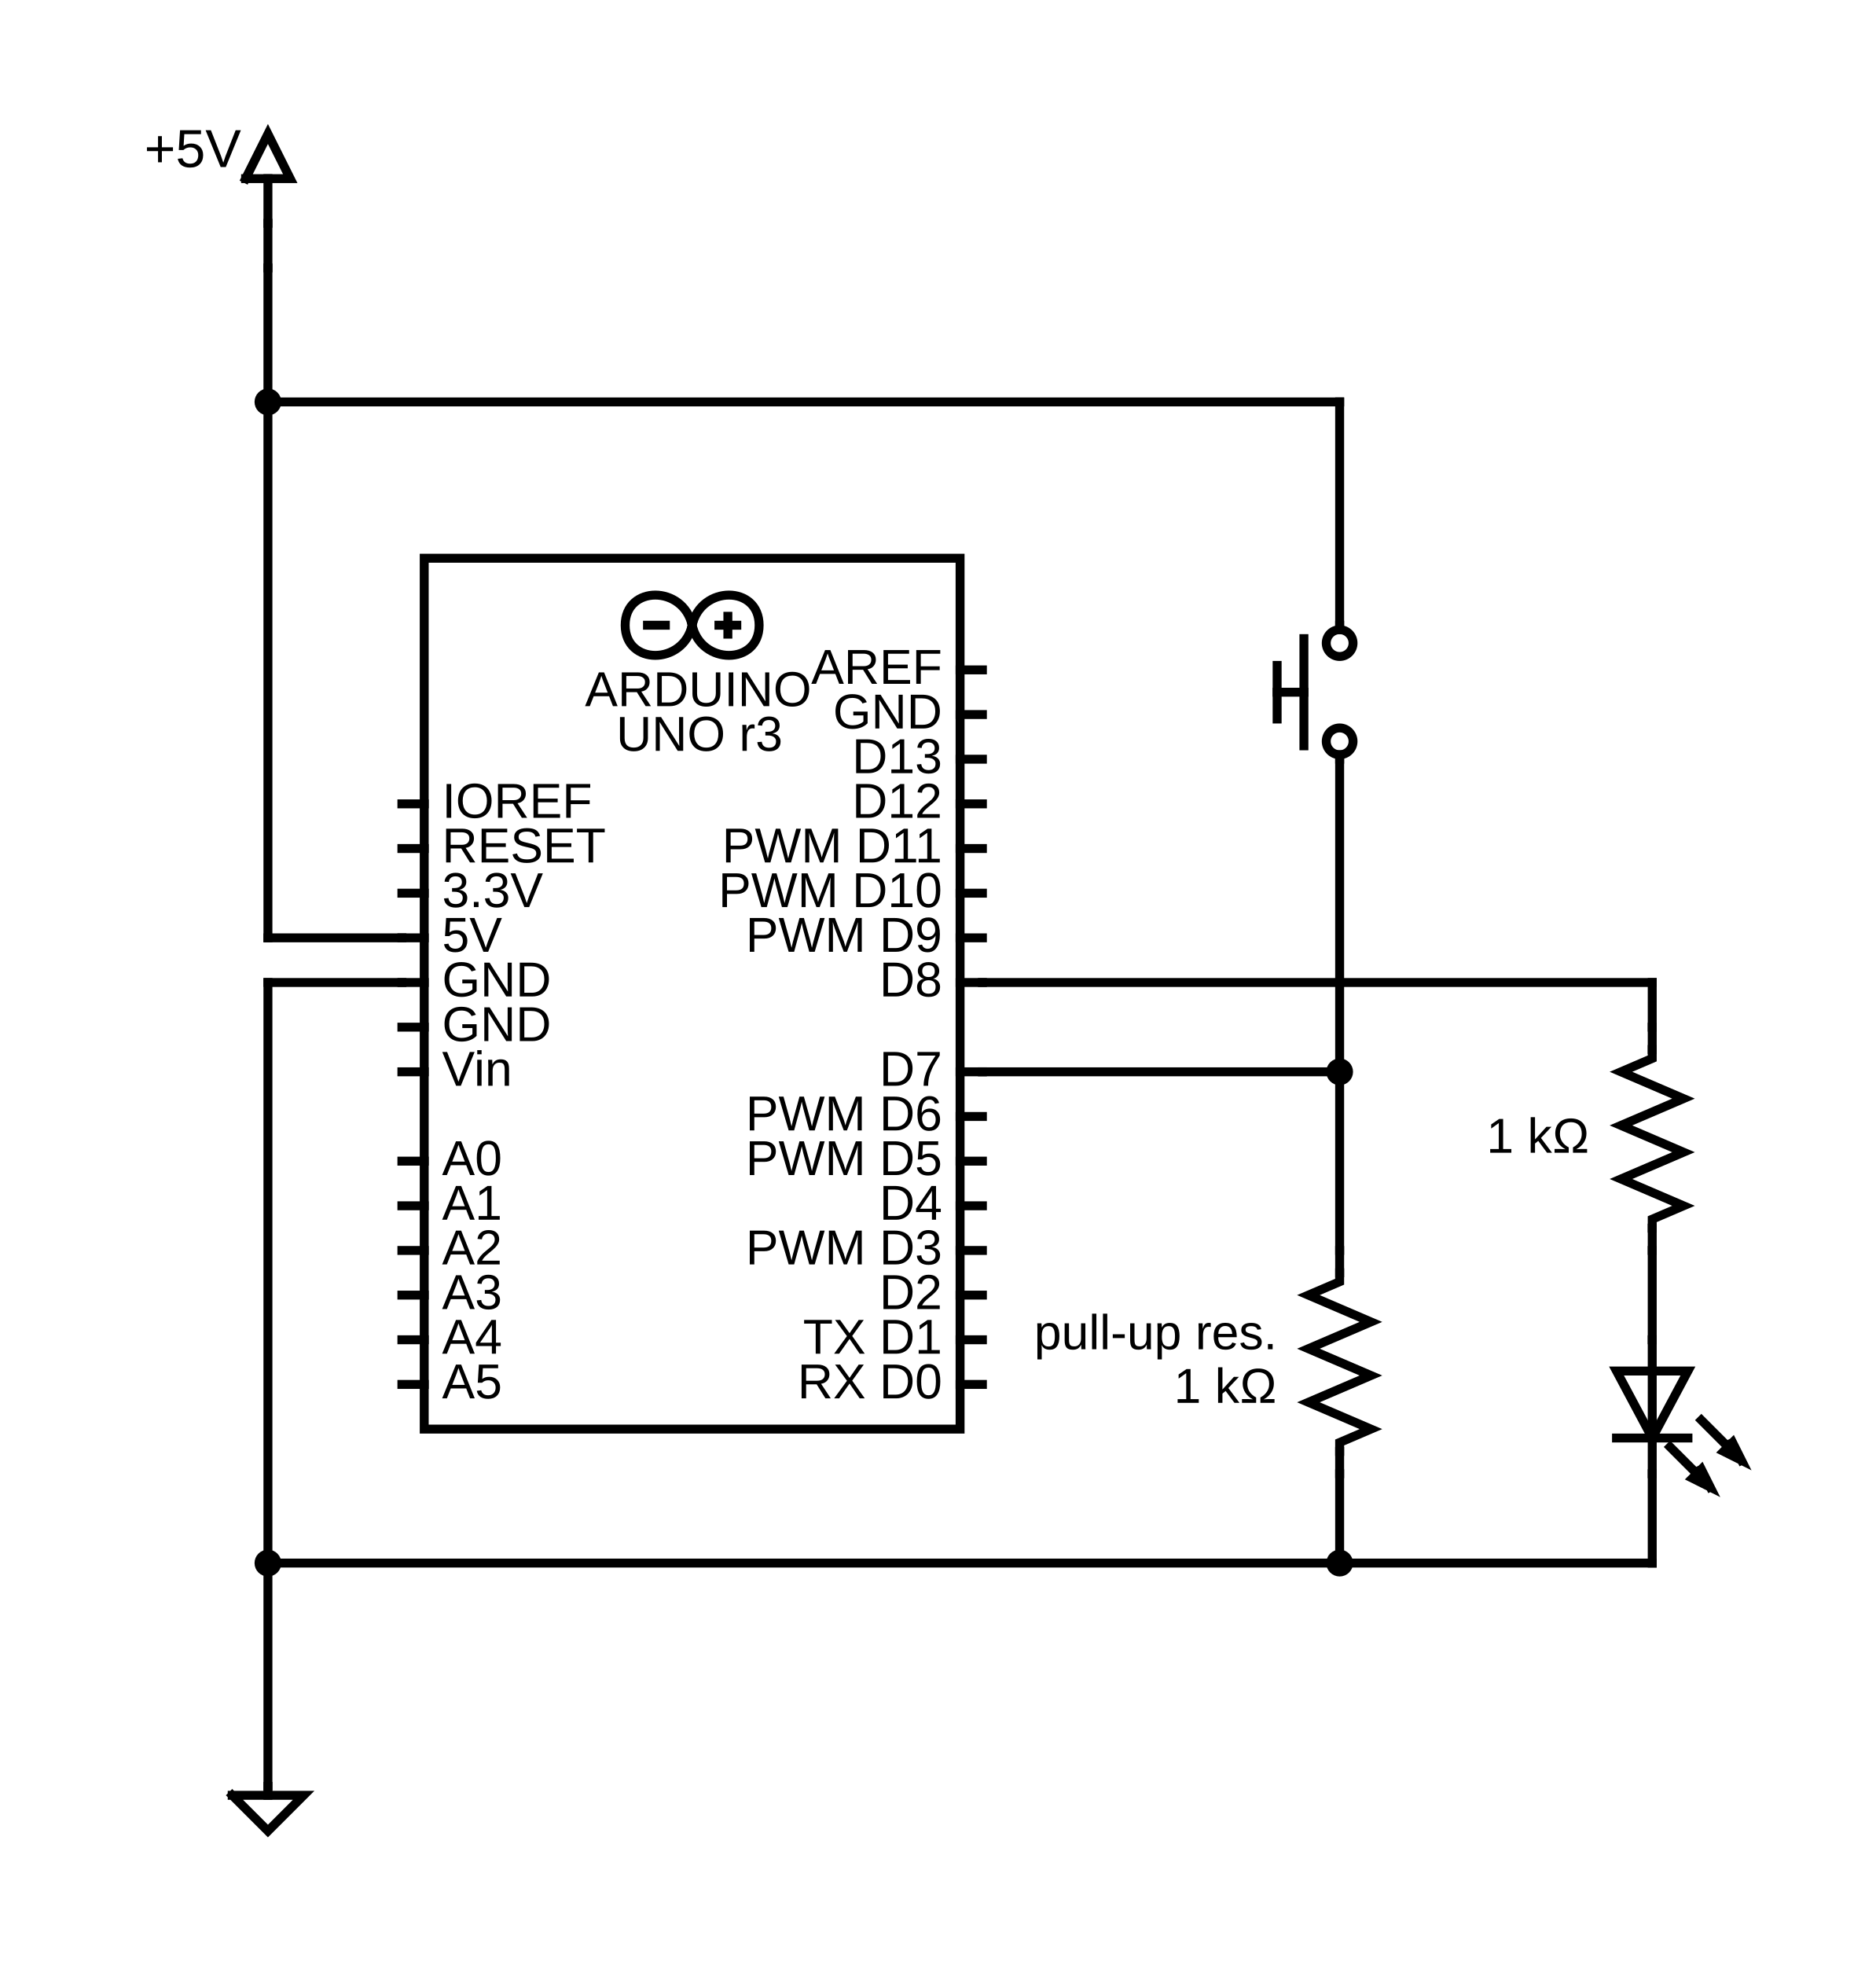
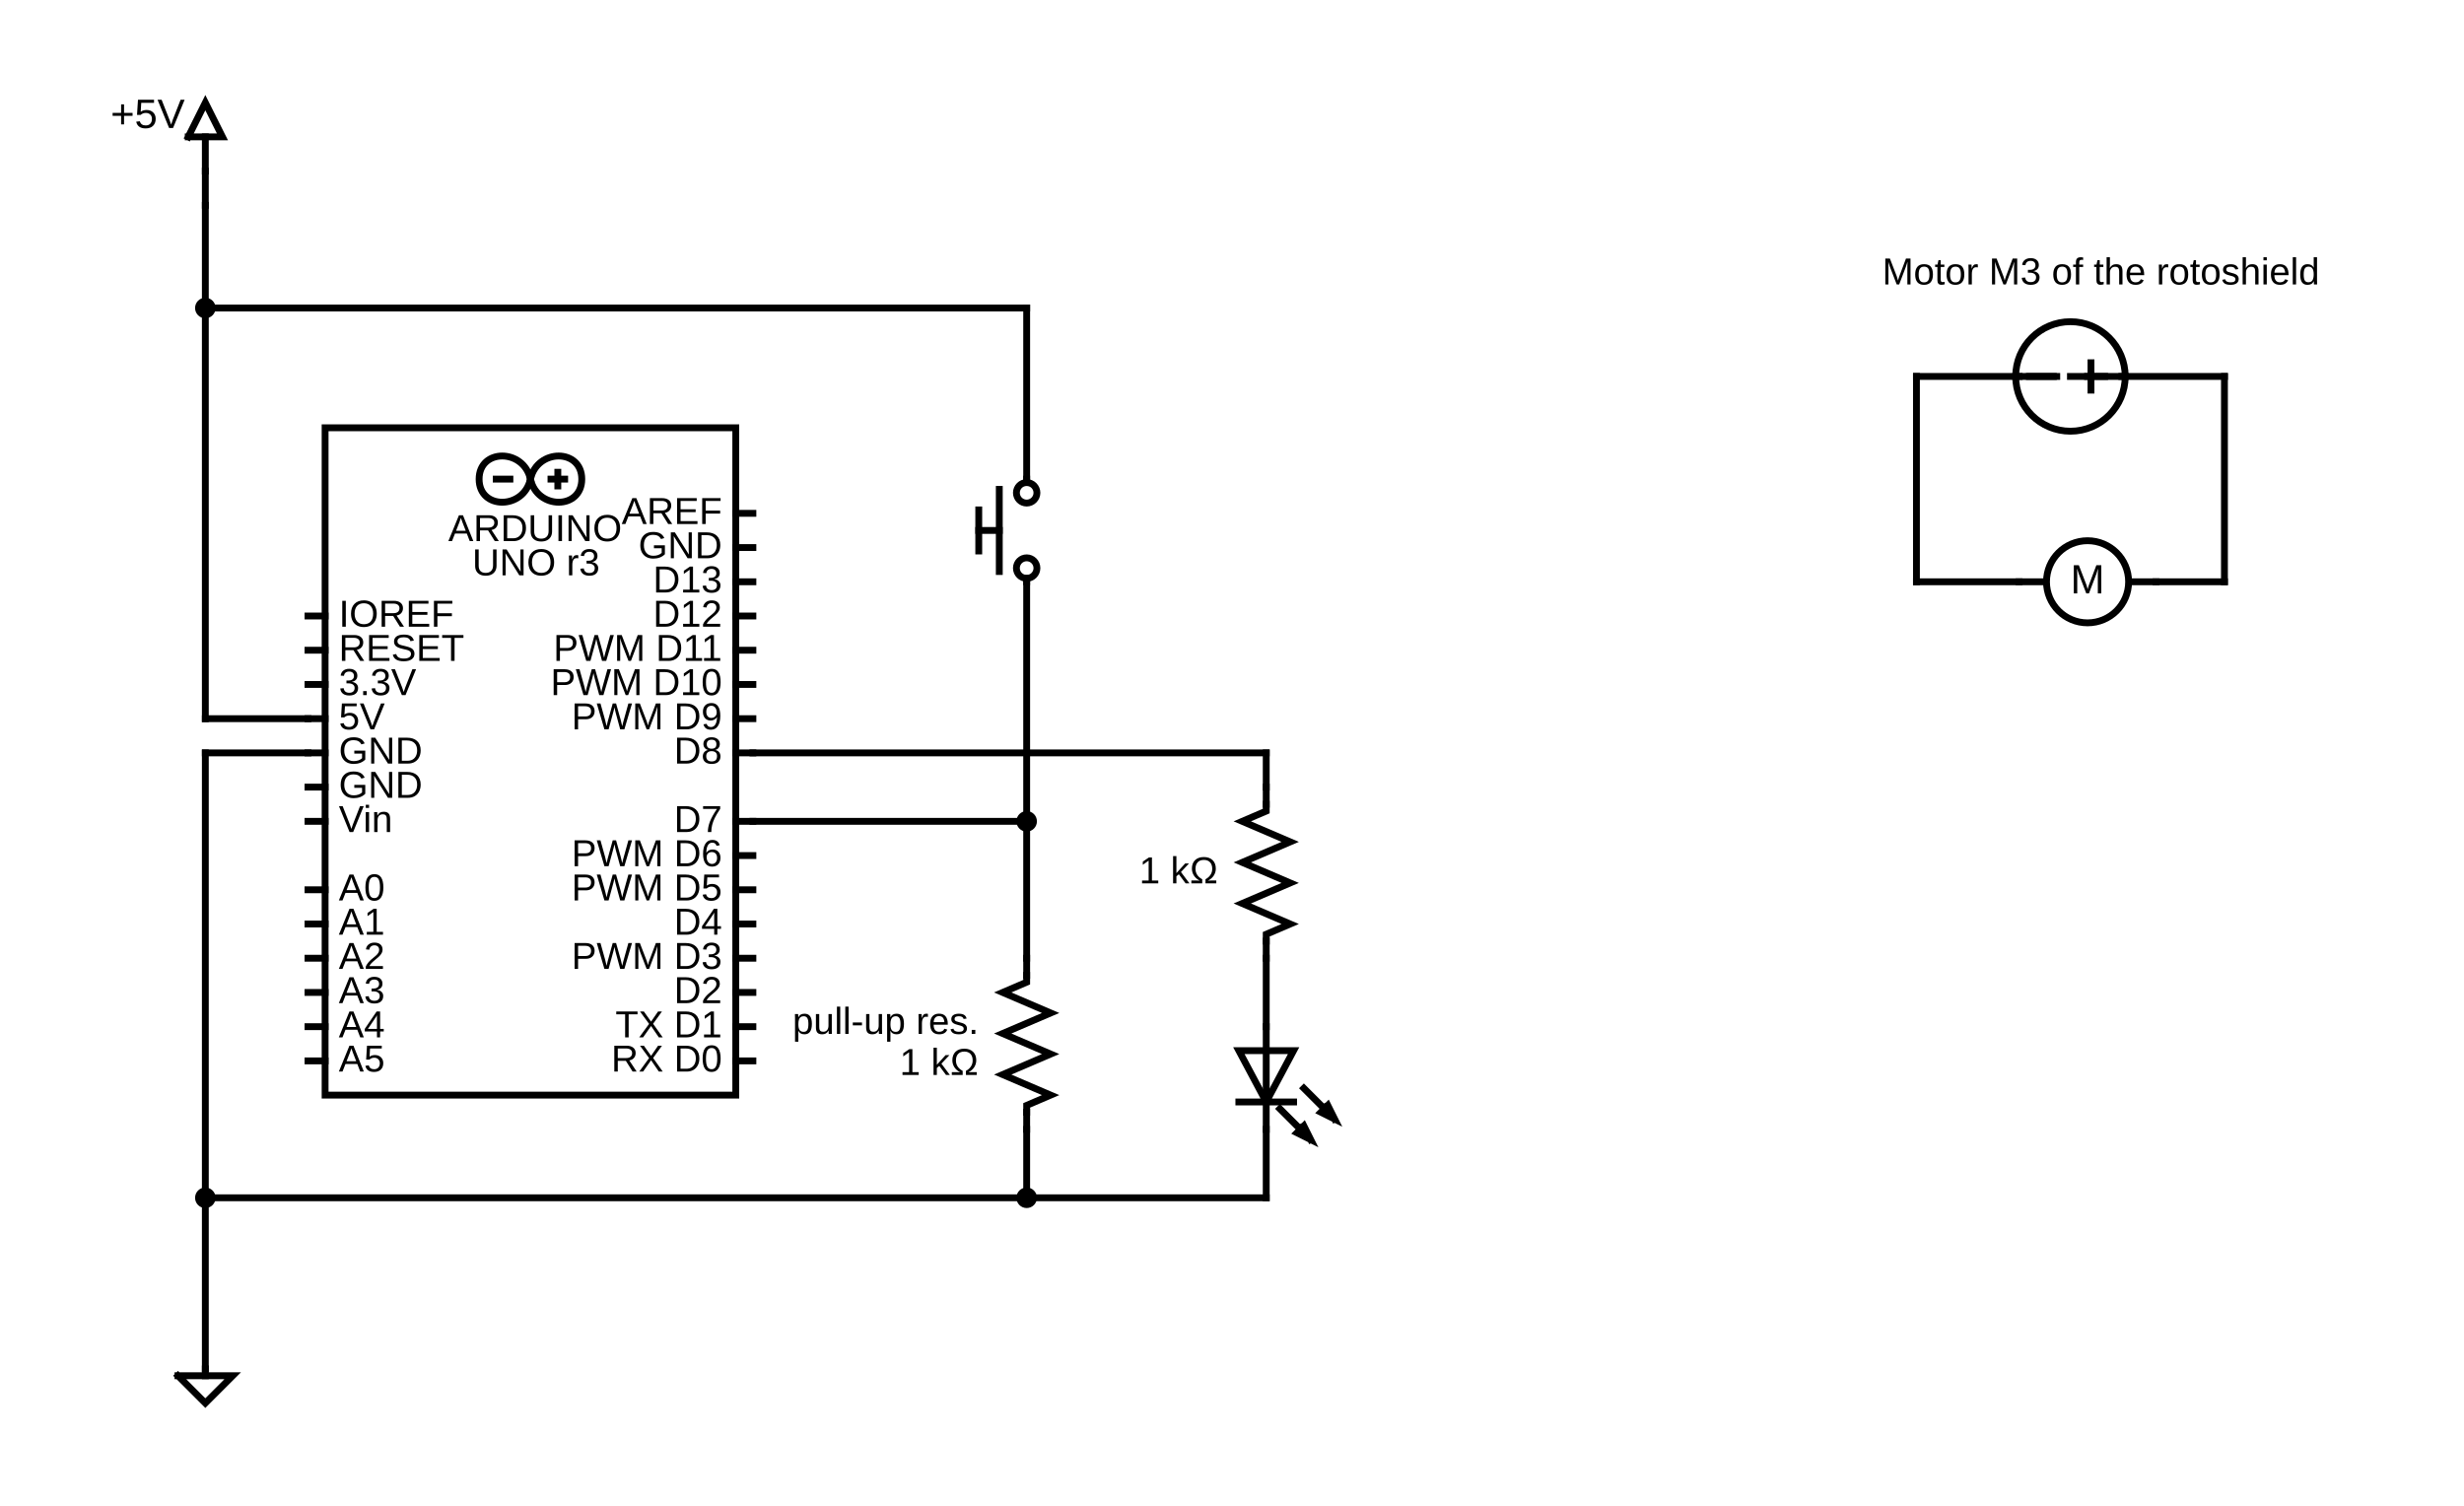
- <svg xmlns="http://www.w3.org/2000/svg" version="1.1" width="420" height="440">
+ <svg xmlns="http://www.w3.org/2000/svg" version="1.1" width="720" height="440">
+   <line x1="650" y1="110" x2="650" y2="170" style="stroke:rgb(0, 0, 0);stroke-linecap:square;stroke-width:2" />
+   <line x1="630" y1="170" x2="650" y2="170" style="stroke:rgb(0, 0, 0);stroke-linecap:square;stroke-width:2" />
+   <line x1="560" y1="170" x2="590" y2="170" style="stroke:rgb(0, 0, 0);stroke-linecap:square;stroke-width:2" />
+   <line x1="560" y1="110" x2="560" y2="170" style="stroke:rgb(0, 0, 0);stroke-linecap:square;stroke-width:2" />
+   <line x1="620" y1="110" x2="650" y2="110" style="stroke:rgb(0, 0, 0);stroke-linecap:square;stroke-width:2" />
+   <line x1="560" y1="110" x2="590" y2="110" style="stroke:rgb(0, 0, 0);stroke-linecap:square;stroke-width:2" />
+   <text x="550" y="80" style="font-family:Arial;font-size:11px;text-anchor:start" dominant-baseline="middle" transform="rotate(0, 550, 80)">Motor M3 of the rotoshield</text>
+   <line x1="610" y1="110" x2="621" y2="110" style="stroke:rgb(0, 0, 0);stroke-linecap:square;stroke-width:2" />
+   <ellipse cx="605" cy="110" rx="16" ry="16" style="fill-opacity:0;fill:rgb(0, 0, 0);stroke:rgb(0, 0, 0);stroke-width:2" />
+   <line x1="589" y1="110" x2="600" y2="110" style="stroke:rgb(0, 0, 0);stroke-linecap:square;stroke-width:2" />
+   <path d="M 605,110 M 615,110 L 607,110 M 611,106 L 611,114 M 601,110 L 593,110" style="fill-opacity:0;fill:rgb(0, 0, 0);stroke:rgb(0, 0, 0);stroke-linecap:square;stroke-width:2" />
+   <line x1="590" y1="170" x2="597" y2="170" style="stroke:rgb(0, 0, 0);stroke-linecap:square;stroke-width:2" />
+   <line x1="623" y1="170" x2="630" y2="170" style="stroke:rgb(0, 0, 0);stroke-linecap:square;stroke-width:2" />
+   <ellipse cx="610" cy="170" rx="12" ry="12" style="fill-opacity:0;fill:rgb(0, 0, 0);stroke:rgb(0, 0, 0);stroke-width:2" />
+   <text x="610" y="170" style="font-family:Arial;font-size:12px;text-anchor:middle" dominant-baseline="middle" transform="rotate(0, 610, 170)">M</text>
  <line x1="370" y1="330" x2="370" y2="350" style="stroke:rgb(0, 0, 0);stroke-linecap:square;stroke-width:2" />
  <line x1="370" y1="280" x2="370" y2="300" style="stroke:rgb(0, 0, 0);stroke-linecap:square;stroke-width:2" />
  <line x1="370" y1="220" x2="370" y2="230" style="stroke:rgb(0, 0, 0);stroke-linecap:square;stroke-width:2" />
  <line x1="220" y1="220" x2="370" y2="220" style="stroke:rgb(0, 0, 0);stroke-linecap:square;stroke-width:2" />
  <line x1="60" y1="90" x2="300" y2="90" style="stroke:rgb(0, 0, 0);stroke-linecap:square;stroke-width:2" />
  <line x1="300" y1="90" x2="300" y2="140" style="stroke:rgb(0, 0, 0);stroke-linecap:square;stroke-width:2" />
  <line x1="300" y1="170" x2="300" y2="240" style="stroke:rgb(0, 0, 0);stroke-linecap:square;stroke-width:2" />
  <line x1="300" y1="350" x2="370" y2="350" style="stroke:rgb(0, 0, 0);stroke-linecap:square;stroke-width:2" />
  <line x1="60" y1="350" x2="300" y2="350" style="stroke:rgb(0, 0, 0);stroke-linecap:square;stroke-width:2" />
  <line x1="300" y1="330" x2="300" y2="350" style="stroke:rgb(0, 0, 0);stroke-linecap:square;stroke-width:2" />
  <line x1="300" y1="240" x2="300" y2="280" style="stroke:rgb(0, 0, 0);stroke-linecap:square;stroke-width:2" />
  <line x1="220" y1="240" x2="300" y2="240" style="stroke:rgb(0, 0, 0);stroke-linecap:square;stroke-width:2" />
  <line x1="300" y1="140" x2="300" y2="141" style="stroke:rgb(0, 0, 0);stroke-linecap:square;stroke-width:2" />
  <line x1="300" y1="169" x2="300" y2="170" style="stroke:rgb(0, 0, 0);stroke-linecap:square;stroke-width:2" />
  <ellipse cx="300" cy="144" rx="3" ry="3" style="fill-opacity:0;fill:rgb(0, 0, 0);stroke:rgb(0, 0, 0);stroke-width:2" />
  <ellipse cx="300" cy="166" rx="3" ry="3" style="fill-opacity:0;fill:rgb(0, 0, 0);stroke:rgb(0, 0, 0);stroke-width:2" />
  <line x1="292" y1="143" x2="292" y2="167" style="stroke:rgb(0, 0, 0);stroke-linecap:square;stroke-width:2" />
  <line x1="286" y1="149" x2="286" y2="161" style="stroke:rgb(0, 0, 0);stroke-linecap:square;stroke-width:2" />
  <line x1="286" y1="155" x2="292" y2="155" style="stroke:rgb(0, 0, 0);stroke-linecap:square;stroke-width:2" />
  <line x1="370" y1="300" x2="370" y2="330" style="stroke:rgb(0, 0, 0);stroke-linecap:square;stroke-width:2" />
  <path d="M 370,322 M 362,322 L 378,322 M 370,322 L 378,307 L 362,307 L 370,322" style="fill-opacity:0;fill:rgb(0, 0, 0);stroke:rgb(0, 0, 0);stroke-linecap:square;stroke-width:2" />
  <path d="M 370,320 M 381,318 L 389,326 M 390,327 L 388,323 L 386,325 L 390,327 L 388,323" style="fill-opacity:0;fill:rgb(0, 0, 0);stroke:rgb(0, 0, 0);stroke-linecap:square;stroke-width:2" />
  <path d="M 370,320 M 374,324 L 382,332 M 383,333 L 381,329 L 379,331 L 383,333 L 381,329" style="fill-opacity:0;fill:rgb(0, 0, 0);stroke:rgb(0, 0, 0);stroke-linecap:square;stroke-width:2" />
  <line x1="60" y1="220" x2="60" y2="400" style="stroke:rgb(0, 0, 0);stroke-linecap:square;stroke-width:2" />
  <line x1="60" y1="220" x2="90" y2="220" style="stroke:rgb(0, 0, 0);stroke-linecap:square;stroke-width:2" />
  <line x1="60" y1="210" x2="90" y2="210" style="stroke:rgb(0, 0, 0);stroke-linecap:square;stroke-width:2" />
  <line x1="60" y1="60" x2="60" y2="210" style="stroke:rgb(0, 0, 0);stroke-linecap:square;stroke-width:2" />
  <line x1="60" y1="50" x2="60" y2="60" style="stroke:rgb(0, 0, 0);stroke-linecap:square;stroke-width:2" />
  <path d="M 55,40 L 65,40 L 60,30 L 55,40" style="fill-opacity:0;fill:rgb(0, 0, 0);stroke:rgb(0, 0, 0);stroke-linecap:square;stroke-width:2" />
  <text x="54" y="34" style="font-family:Arial;font-size:12px;text-anchor:end" dominant-baseline="middle" transform="rotate(0, 54, 34)">+5V</text>
  <line x1="60" y1="40" x2="60" y2="50" style="stroke:rgb(0, 0, 0);stroke-linecap:square;stroke-width:2" />
  <line x1="60" y1="400" x2="60" y2="402" style="stroke:rgb(0, 0, 0);stroke-linecap:square;stroke-width:2" />
  <path d="M 52,402 L 68,402 L 60,410 L 52,402" style="fill-opacity:0;fill:rgb(0, 0, 0);stroke:rgb(0, 0, 0);stroke-linecap:square;stroke-width:2" />
  <line x1="370" y1="230" x2="370" y2="235" style="stroke:rgb(0, 0, 0);stroke-linecap:square;stroke-width:2" />
  <line x1="370" y1="275" x2="370" y2="280" style="stroke:rgb(0, 0, 0);stroke-linecap:square;stroke-width:2" />
  <path d="M 370,235 L 370,237 L 363,240 L 377,246 L 363,252 L 377,258 L 363,264 L 377,270 L 370,273 L 370,275" style="fill-opacity:0;fill:rgb(0, 0, 0);stroke:rgb(0, 0, 0);stroke-linecap:square;stroke-width:2" />
  <text x="356" y="255" style="font-family:Arial;font-size:11px;text-anchor:end" dominant-baseline="middle" transform="rotate(0, 356, 255)">1 kΩ</text>
  <line x1="300" y1="280" x2="300" y2="285" style="stroke:rgb(0, 0, 0);stroke-linecap:square;stroke-width:2" />
  <line x1="300" y1="325" x2="300" y2="330" style="stroke:rgb(0, 0, 0);stroke-linecap:square;stroke-width:2" />
  <path d="M 300,285 L 300,287 L 293,290 L 307,296 L 293,302 L 307,308 L 293,314 L 307,320 L 300,323 L 300,325" style="fill-opacity:0;fill:rgb(0, 0, 0);stroke:rgb(0, 0, 0);stroke-linecap:square;stroke-width:2" />
  <text x="286" y="311" style="font-family:Arial;font-size:11px;text-anchor:end" dominant-baseline="middle" transform="rotate(0, 286, 311)">1 kΩ</text>
  <text x="286" y="299" style="font-family:Arial;font-size:11px;text-anchor:end" dominant-baseline="middle" transform="rotate(0, 286, 299)">pull-up res.</text>
  <rect x="95" y="125" width="120" height="195" style="fill-opacity:0;fill:rgb(0, 0, 0);stroke:rgb(0, 0, 0);stroke-width:2" />
  <text x="131" y="155" style="font-family:Arial;font-size:11px;text-anchor:start" dominant-baseline="middle" transform="rotate(0, 131, 155)">ARDUINO</text>
  <text x="138" y="165" style="font-family:Arial;font-size:11px;text-anchor:start" dominant-baseline="middle" transform="rotate(0, 138, 165)">UNO r3</text>
  <line x1="90" y1="180" x2="95" y2="180" style="stroke:rgb(0, 0, 0);stroke-linecap:square;stroke-width:2" />
  <line x1="90" y1="190" x2="95" y2="190" style="stroke:rgb(0, 0, 0);stroke-linecap:square;stroke-width:2" />
  <line x1="90" y1="200" x2="95" y2="200" style="stroke:rgb(0, 0, 0);stroke-linecap:square;stroke-width:2" />
  <line x1="90" y1="210" x2="95" y2="210" style="stroke:rgb(0, 0, 0);stroke-linecap:square;stroke-width:2" />
  <line x1="90" y1="220" x2="95" y2="220" style="stroke:rgb(0, 0, 0);stroke-linecap:square;stroke-width:2" />
  <line x1="90" y1="230" x2="95" y2="230" style="stroke:rgb(0, 0, 0);stroke-linecap:square;stroke-width:2" />
  <line x1="90" y1="240" x2="95" y2="240" style="stroke:rgb(0, 0, 0);stroke-linecap:square;stroke-width:2" />
  <line x1="90" y1="260" x2="95" y2="260" style="stroke:rgb(0, 0, 0);stroke-linecap:square;stroke-width:2" />
  <line x1="90" y1="270" x2="95" y2="270" style="stroke:rgb(0, 0, 0);stroke-linecap:square;stroke-width:2" />
  <line x1="90" y1="280" x2="95" y2="280" style="stroke:rgb(0, 0, 0);stroke-linecap:square;stroke-width:2" />
  <line x1="90" y1="290" x2="95" y2="290" style="stroke:rgb(0, 0, 0);stroke-linecap:square;stroke-width:2" />
  <line x1="90" y1="300" x2="95" y2="300" style="stroke:rgb(0, 0, 0);stroke-linecap:square;stroke-width:2" />
  <line x1="90" y1="310" x2="95" y2="310" style="stroke:rgb(0, 0, 0);stroke-linecap:square;stroke-width:2" />
  <line x1="215" y1="150" x2="220" y2="150" style="stroke:rgb(0, 0, 0);stroke-linecap:square;stroke-width:2" />
  <line x1="215" y1="160" x2="220" y2="160" style="stroke:rgb(0, 0, 0);stroke-linecap:square;stroke-width:2" />
  <line x1="215" y1="170" x2="220" y2="170" style="stroke:rgb(0, 0, 0);stroke-linecap:square;stroke-width:2" />
  <line x1="215" y1="180" x2="220" y2="180" style="stroke:rgb(0, 0, 0);stroke-linecap:square;stroke-width:2" />
  <line x1="215" y1="190" x2="220" y2="190" style="stroke:rgb(0, 0, 0);stroke-linecap:square;stroke-width:2" />
  <line x1="215" y1="200" x2="220" y2="200" style="stroke:rgb(0, 0, 0);stroke-linecap:square;stroke-width:2" />
  <line x1="215" y1="210" x2="220" y2="210" style="stroke:rgb(0, 0, 0);stroke-linecap:square;stroke-width:2" />
  <line x1="215" y1="220" x2="220" y2="220" style="stroke:rgb(0, 0, 0);stroke-linecap:square;stroke-width:2" />
  <line x1="215" y1="240" x2="220" y2="240" style="stroke:rgb(0, 0, 0);stroke-linecap:square;stroke-width:2" />
  <line x1="215" y1="250" x2="220" y2="250" style="stroke:rgb(0, 0, 0);stroke-linecap:square;stroke-width:2" />
  <line x1="215" y1="260" x2="220" y2="260" style="stroke:rgb(0, 0, 0);stroke-linecap:square;stroke-width:2" />
  <line x1="215" y1="270" x2="220" y2="270" style="stroke:rgb(0, 0, 0);stroke-linecap:square;stroke-width:2" />
  <line x1="215" y1="280" x2="220" y2="280" style="stroke:rgb(0, 0, 0);stroke-linecap:square;stroke-width:2" />
  <line x1="215" y1="290" x2="220" y2="290" style="stroke:rgb(0, 0, 0);stroke-linecap:square;stroke-width:2" />
  <line x1="215" y1="300" x2="220" y2="300" style="stroke:rgb(0, 0, 0);stroke-linecap:square;stroke-width:2" />
  <line x1="215" y1="310" x2="220" y2="310" style="stroke:rgb(0, 0, 0);stroke-linecap:square;stroke-width:2" />
  <text x="99" y="180" style="font-family:Arial;font-size:11px;text-anchor:start" dominant-baseline="middle" transform="rotate(0, 99, 180)">IOREF</text>
  <text x="99" y="190" style="font-family:Arial;font-size:11px;text-anchor:start" dominant-baseline="middle" transform="rotate(0, 99, 190)">RESET</text>
  <text x="99" y="200" style="font-family:Arial;font-size:11px;text-anchor:start" dominant-baseline="middle" transform="rotate(0, 99, 200)">3.3V</text>
  <text x="99" y="210" style="font-family:Arial;font-size:11px;text-anchor:start" dominant-baseline="middle" transform="rotate(0, 99, 210)">5V</text>
  <text x="99" y="220" style="font-family:Arial;font-size:11px;text-anchor:start" dominant-baseline="middle" transform="rotate(0, 99, 220)">GND</text>
  <text x="99" y="230" style="font-family:Arial;font-size:11px;text-anchor:start" dominant-baseline="middle" transform="rotate(0, 99, 230)">GND</text>
  <text x="99" y="240" style="font-family:Arial;font-size:11px;text-anchor:start" dominant-baseline="middle" transform="rotate(0, 99, 240)">Vin</text>
  <text x="99" y="260" style="font-family:Arial;font-size:11px;text-anchor:start" dominant-baseline="middle" transform="rotate(0, 99, 260)">A0</text>
  <text x="99" y="270" style="font-family:Arial;font-size:11px;text-anchor:start" dominant-baseline="middle" transform="rotate(0, 99, 270)">A1</text>
  <text x="99" y="280" style="font-family:Arial;font-size:11px;text-anchor:start" dominant-baseline="middle" transform="rotate(0, 99, 280)">A2</text>
  <text x="99" y="290" style="font-family:Arial;font-size:11px;text-anchor:start" dominant-baseline="middle" transform="rotate(0, 99, 290)">A3</text>
  <text x="99" y="300" style="font-family:Arial;font-size:11px;text-anchor:start" dominant-baseline="middle" transform="rotate(0, 99, 300)">A4</text>
  <text x="99" y="310" style="font-family:Arial;font-size:11px;text-anchor:start" dominant-baseline="middle" transform="rotate(0, 99, 310)">A5</text>
  <text x="211" y="150" style="font-family:Arial;font-size:11px;text-anchor:end" dominant-baseline="middle" transform="rotate(0, 211, 150)">AREF</text>
  <text x="211" y="160" style="font-family:Arial;font-size:11px;text-anchor:end" dominant-baseline="middle" transform="rotate(0, 211, 160)">GND</text>
  <text x="211" y="170" style="font-family:Arial;font-size:11px;text-anchor:end" dominant-baseline="middle" transform="rotate(0, 211, 170)">D13</text>
  <text x="211" y="180" style="font-family:Arial;font-size:11px;text-anchor:end" dominant-baseline="middle" transform="rotate(0, 211, 180)">D12</text>
  <text x="211" y="190" style="font-family:Arial;font-size:11px;text-anchor:end" dominant-baseline="middle" transform="rotate(0, 211, 190)">PWM D11</text>
  <text x="211" y="200" style="font-family:Arial;font-size:11px;text-anchor:end" dominant-baseline="middle" transform="rotate(0, 211, 200)">PWM D10</text>
  <text x="211" y="210" style="font-family:Arial;font-size:11px;text-anchor:end" dominant-baseline="middle" transform="rotate(0, 211, 210)">PWM   D9</text>
  <text x="211" y="220" style="font-family:Arial;font-size:11px;text-anchor:end" dominant-baseline="middle" transform="rotate(0, 211, 220)">D8</text>
  <text x="211" y="240" style="font-family:Arial;font-size:11px;text-anchor:end" dominant-baseline="middle" transform="rotate(0, 211, 240)">D7</text>
  <text x="211" y="250" style="font-family:Arial;font-size:11px;text-anchor:end" dominant-baseline="middle" transform="rotate(0, 211, 250)">PWM   D6</text>
  <text x="211" y="260" style="font-family:Arial;font-size:11px;text-anchor:end" dominant-baseline="middle" transform="rotate(0, 211, 260)">PWM   D5</text>
  <text x="211" y="270" style="font-family:Arial;font-size:11px;text-anchor:end" dominant-baseline="middle" transform="rotate(0, 211, 270)">D4</text>
  <text x="211" y="280" style="font-family:Arial;font-size:11px;text-anchor:end" dominant-baseline="middle" transform="rotate(0, 211, 280)">PWM   D3</text>
  <text x="211" y="290" style="font-family:Arial;font-size:11px;text-anchor:end" dominant-baseline="middle" transform="rotate(0, 211, 290)">D2</text>
  <text x="211" y="300" style="font-family:Arial;font-size:11px;text-anchor:end" dominant-baseline="middle" transform="rotate(0, 211, 300)">TX   D1</text>
  <text x="211" y="310" style="font-family:Arial;font-size:11px;text-anchor:end" dominant-baseline="middle" transform="rotate(0, 211, 310)">RX   D0</text>
  <path d="M 155,140 M 155,140 c 2,9 15,9 15,0 c 0,-9 -13,-9 -15,0" style="fill-opacity:0;fill:rgb(0, 0, 0);stroke:rgb(0, 0, 0);stroke-linecap:square;stroke-width:2" />
  <path d="M 155,140 M 155,140 c -2,-9 -15,-9 -15,0 c 0,9 13,9 15,0" style="fill-opacity:0;fill:rgb(0, 0, 0);stroke:rgb(0, 0, 0);stroke-linecap:square;stroke-width:2" />
  <line x1="161" y1="140" x2="165" y2="140" style="stroke:rgb(0, 0, 0);stroke-linecap:square;stroke-width:2" />
  <line x1="163" y1="142" x2="163" y2="138" style="stroke:rgb(0, 0, 0);stroke-linecap:square;stroke-width:2" />
  <line x1="149" y1="140" x2="145" y2="140" style="stroke:rgb(0, 0, 0);stroke-linecap:square;stroke-width:2" />
  <ellipse cx="60" cy="90" rx="2" ry="2" style="fill-opacity:1;fill:rgb(0, 0, 0);stroke:rgb(0, 0, 0);stroke-width:2" />
  <ellipse cx="300" cy="240" rx="2" ry="2" style="fill-opacity:1;fill:rgb(0, 0, 0);stroke:rgb(0, 0, 0);stroke-width:2" />
  <ellipse cx="300" cy="350" rx="2" ry="2" style="fill-opacity:1;fill:rgb(0, 0, 0);stroke:rgb(0, 0, 0);stroke-width:2" />
  <ellipse cx="60" cy="350" rx="2" ry="2" style="fill-opacity:1;fill:rgb(0, 0, 0);stroke:rgb(0, 0, 0);stroke-width:2" />
</svg>
